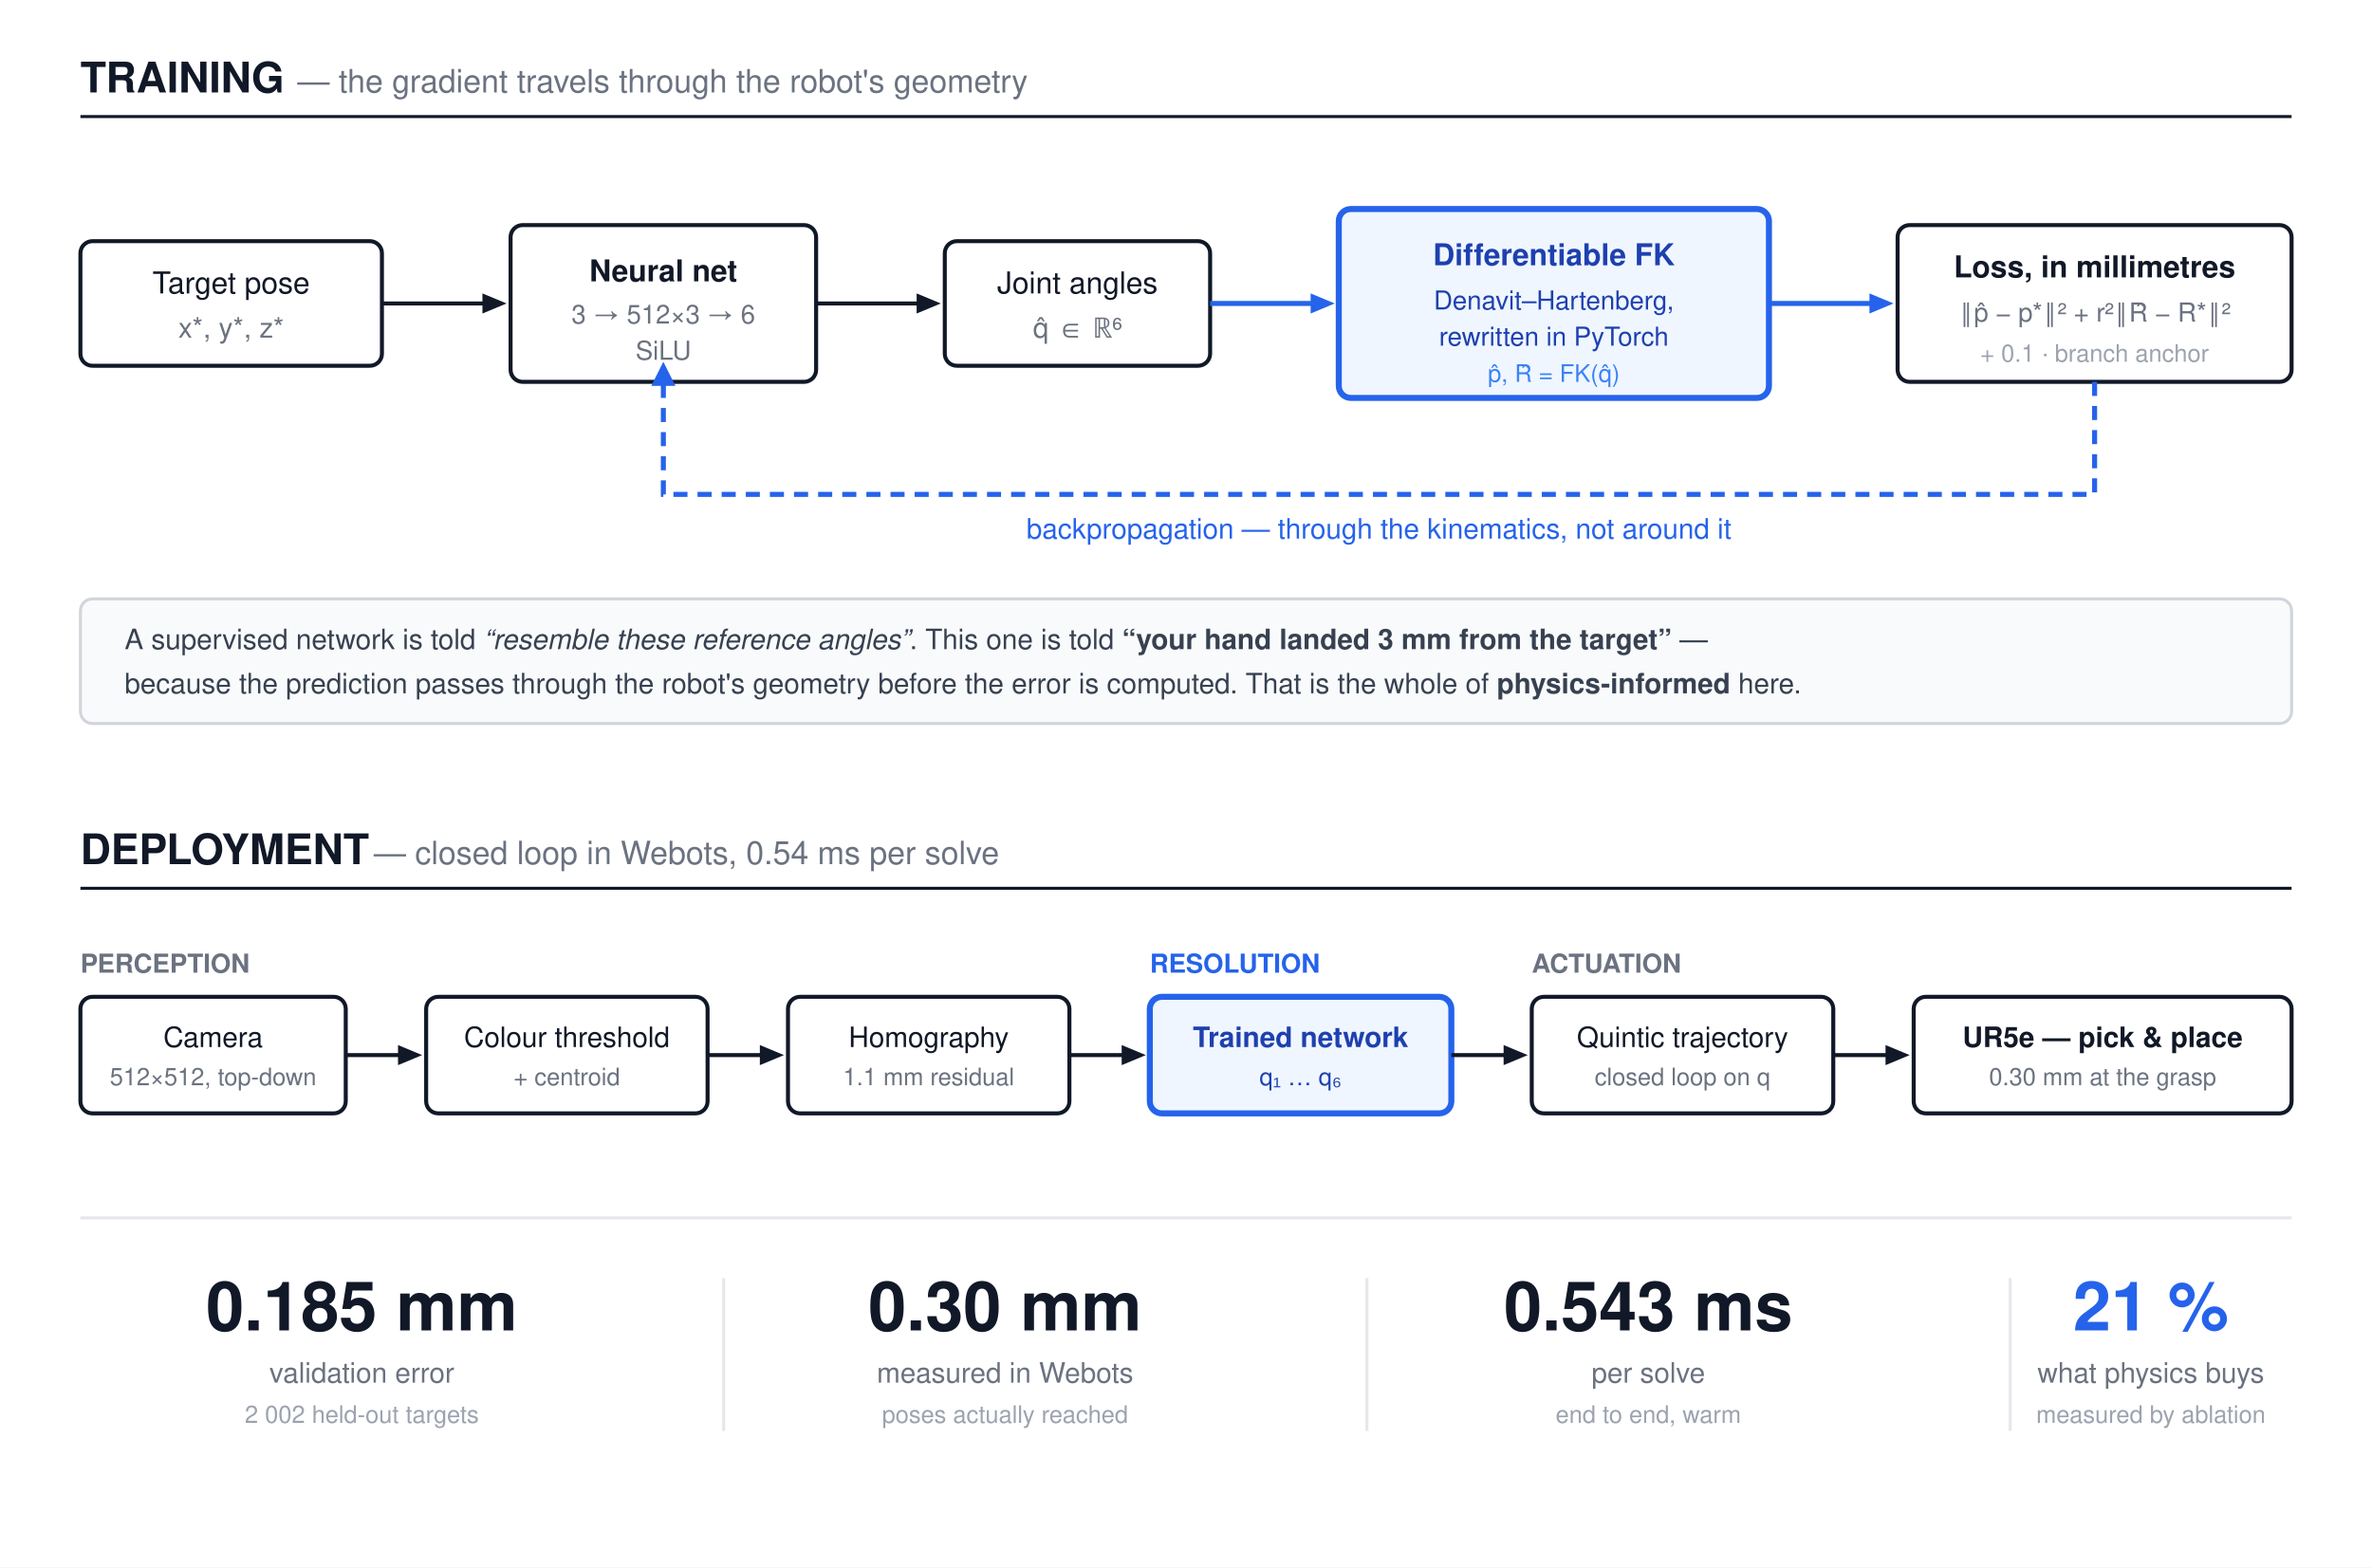
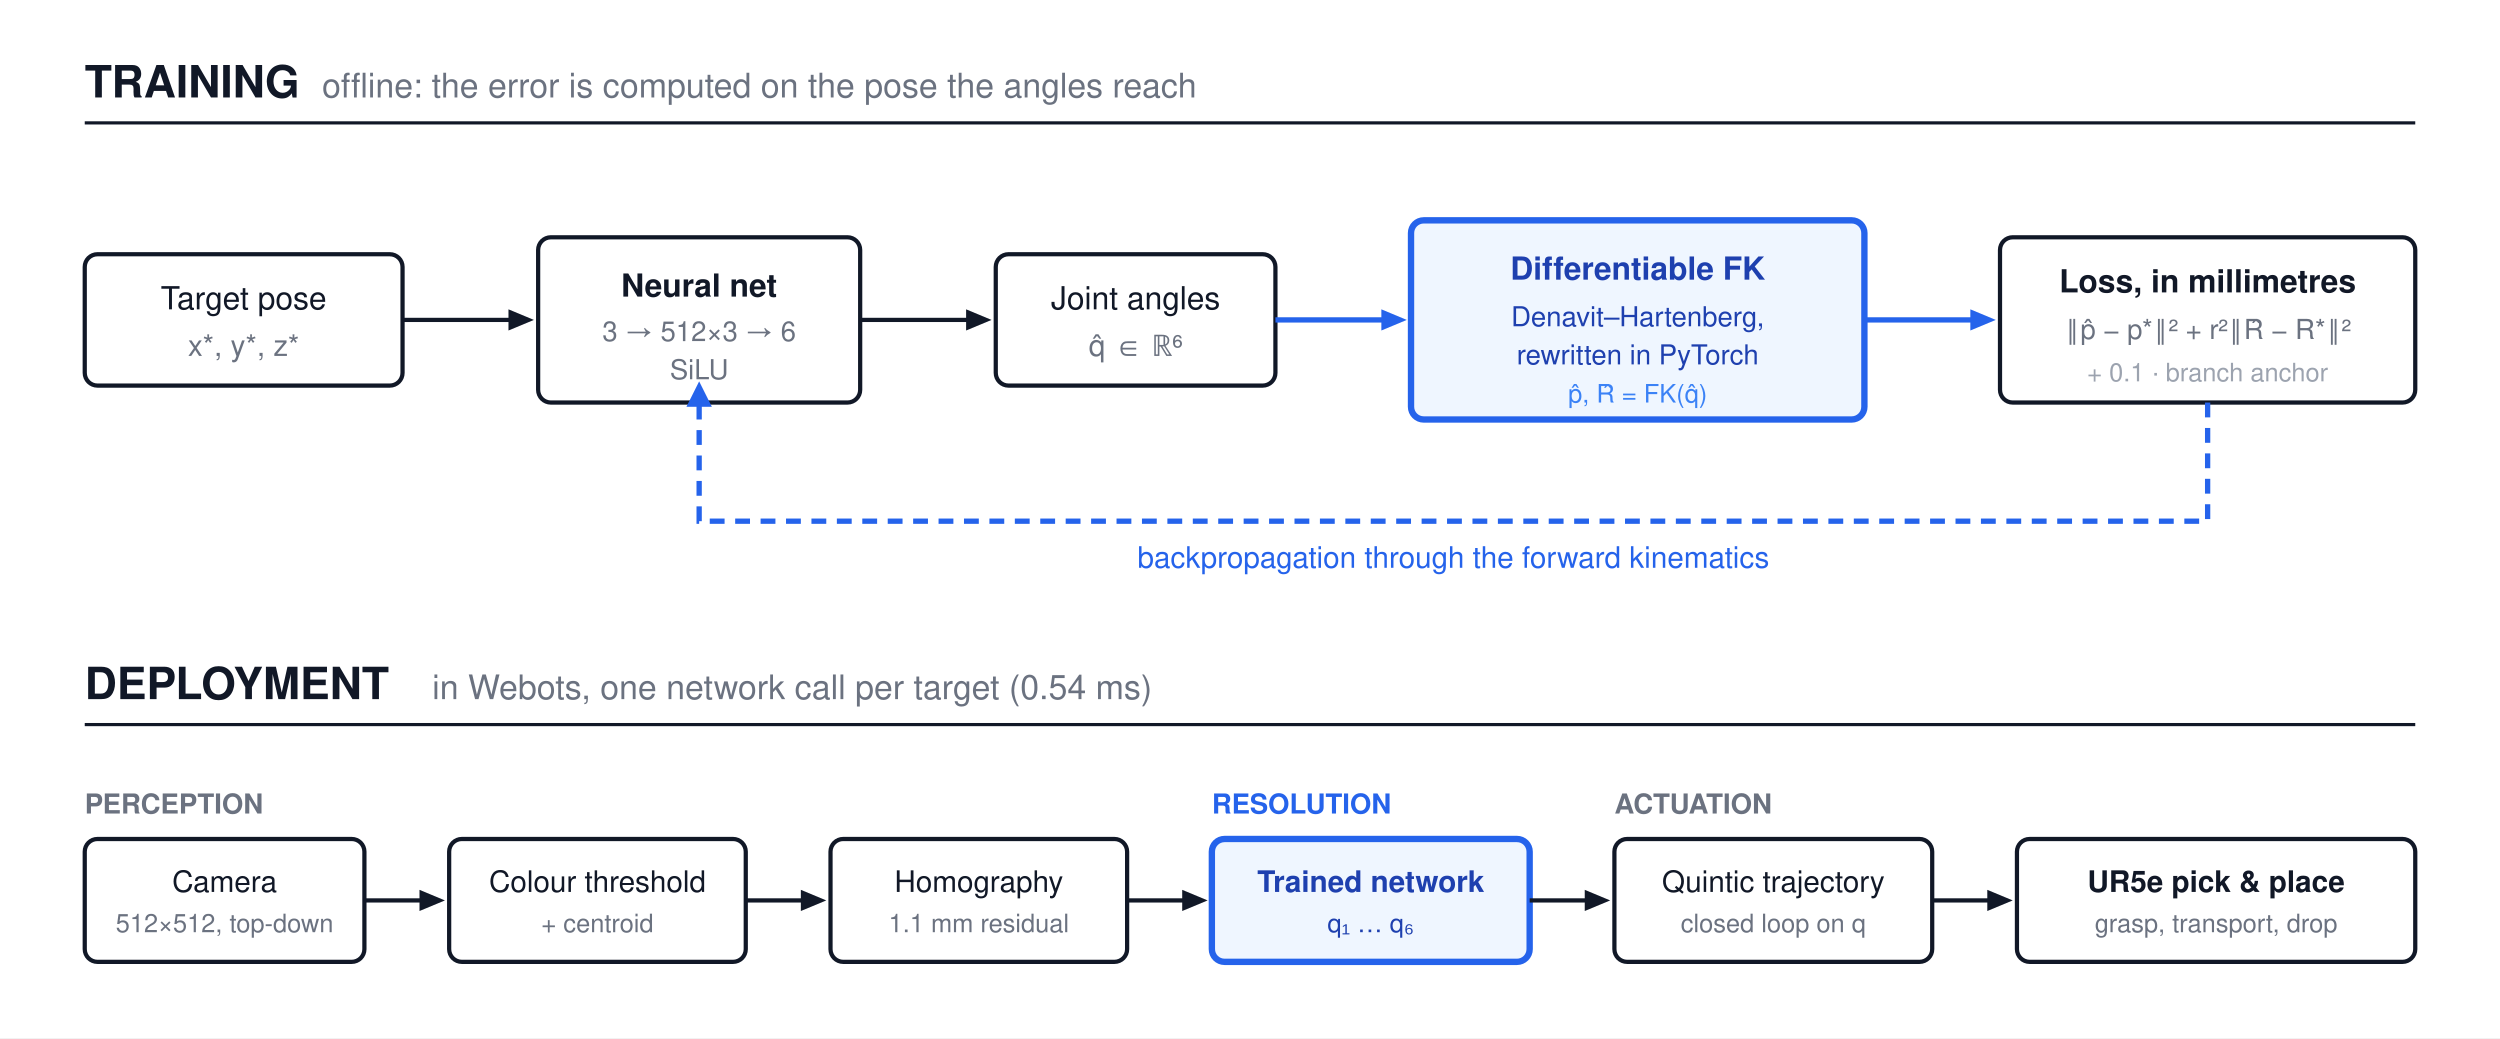
- <svg xmlns="http://www.w3.org/2000/svg" viewBox="0 0 1180 780" width="1180" height="780" font-family="Helvetica, Arial, sans-serif">
-   <rect x="0" y="0" width="1180" height="780" fill="#ffffff" />
+ <svg xmlns="http://www.w3.org/2000/svg" viewBox="0 0 1180 490" width="1180" height="490" font-family="Helvetica, Arial, sans-serif">
+   <rect x="0" y="0" width="1180" height="490" fill="#ffffff" />
  <text x="40" y="46" font-size="21" font-weight="bold" fill="#111827">TRAINING</text>
-   <text x="148" y="46" font-size="16" fill="#6b7280">— the gradient travels through the robot's geometry</text>
+   <text x="152" y="46" font-size="16" fill="#6b7280">offline: the error is computed on the pose the angles reach</text>
  <line x1="40" y1="58" x2="1140" y2="58" stroke="#111827" stroke-width="1.5" />
  <rect x="40" y="120" width="150" height="62" rx="6" fill="#ffffff" stroke="#111827" stroke-width="2" />
  <text x="115" y="146" font-size="15" fill="#111827" text-anchor="middle">Target pose</text>
  <text x="115" y="168" font-size="14" fill="#6b7280" text-anchor="middle">x*, y*, z*</text>
  <line x1="190" y1="151" x2="242" y2="151" stroke="#111827" stroke-width="2" />
  <polygon points="252,151 240,146 240,156" fill="#111827" />
  <rect x="254" y="112" width="152" height="78" rx="6" fill="#ffffff" stroke="#111827" stroke-width="2" />
  <text x="330" y="140" font-size="15" font-weight="bold" fill="#111827" text-anchor="middle">Neural net</text>
  <text x="330" y="161" font-size="13" fill="#6b7280" text-anchor="middle">3 → 512×3 → 6</text>
  <text x="330" y="179" font-size="13" fill="#6b7280" text-anchor="middle">SiLU</text>
  <line x1="406" y1="151" x2="458" y2="151" stroke="#111827" stroke-width="2" />
  <polygon points="468,151 456,146 456,156" fill="#111827" />
  <rect x="470" y="120" width="132" height="62" rx="6" fill="#ffffff" stroke="#111827" stroke-width="2" />
  <text x="536" y="146" font-size="15" fill="#111827" text-anchor="middle">Joint angles</text>
  <text x="536" y="168" font-size="14" fill="#6b7280" text-anchor="middle">q̂ ∈ ℝ⁶</text>
  <line x1="602" y1="151" x2="654" y2="151" stroke="#2563eb" stroke-width="2.5" />
  <polygon points="664,151 652,146 652,156" fill="#2563eb" />
  <rect x="666" y="104" width="214" height="94" rx="6" fill="#eff6ff" stroke="#2563eb" stroke-width="3" />
  <text x="773" y="132" font-size="15" font-weight="bold" fill="#1e40af" text-anchor="middle">Differentiable FK</text>
  <text x="773" y="154" font-size="13" fill="#1e40af" text-anchor="middle">Denavit–Hartenberg,</text>
  <text x="773" y="172" font-size="13" fill="#1e40af" text-anchor="middle">rewritten in PyTorch</text>
  <text x="773" y="190" font-size="12" fill="#3b82f6" text-anchor="middle">p̂, R̂ = FK(q̂)</text>
  <line x1="880" y1="151" x2="932" y2="151" stroke="#2563eb" stroke-width="2.5" />
  <polygon points="942,151 930,146 930,156" fill="#2563eb" />
  <rect x="944" y="112" width="196" height="78" rx="6" fill="#ffffff" stroke="#111827" stroke-width="2" />
  <text x="1042" y="138" font-size="15" font-weight="bold" fill="#111827" text-anchor="middle">Loss, in millimetres</text>
  <text x="1042" y="160" font-size="13" fill="#6b7280" text-anchor="middle">‖p̂ − p*‖² + r²‖R̂ − R*‖²</text>
  <text x="1042" y="180" font-size="12" fill="#9ca3af" text-anchor="middle">+ 0.1 · branch anchor</text>
  <path d="M 1042 190 L 1042 246 L 330 246 L 330 190" fill="none" stroke="#2563eb" stroke-width="2.5" stroke-dasharray="7 5" />
  <polygon points="330,180 324,192 336,192" fill="#2563eb" />
-   <text x="686" y="268" font-size="14" fill="#2563eb" text-anchor="middle">backpropagation — through the kinematics, not around it</text>
-   <rect x="40" y="298" width="1100" height="62" rx="6" fill="#f9fafb" stroke="#d1d5db" stroke-width="1.5" />
-   <text x="62" y="323" font-size="14" fill="#374151">A supervised network is told <tspan font-style="italic">“resemble these reference angles”</tspan>. This one is told <tspan font-weight="bold">“your hand landed 3 mm from the target”</tspan> —</text>
-   <text x="62" y="345" font-size="14" fill="#374151">because the prediction passes through the robot's geometry before the error is computed. That is the whole of <tspan font-weight="bold">physics-informed</tspan> here.</text>
-   <text x="40" y="430" font-size="21" font-weight="bold" fill="#111827">DEPLOYMENT</text>
-   <text x="186" y="430" font-size="16" fill="#6b7280">— closed loop in Webots, 0.54 ms per solve</text>
-   <line x1="40" y1="442" x2="1140" y2="442" stroke="#111827" stroke-width="1.5" />
-   <text x="40" y="484" font-size="13" font-weight="bold" fill="#6b7280">PERCEPTION</text>
-   <rect x="40" y="496" width="132" height="58" rx="6" fill="#ffffff" stroke="#111827" stroke-width="2" />
-   <text x="106" y="521" font-size="14" fill="#111827" text-anchor="middle">Camera</text>
-   <text x="106" y="540" font-size="12" fill="#6b7280" text-anchor="middle">512×512, top-down</text>
-   <line x1="172" y1="525" x2="200" y2="525" stroke="#111827" stroke-width="2" />
-   <polygon points="210,525 198,520 198,530" fill="#111827" />
-   <rect x="212" y="496" width="140" height="58" rx="6" fill="#ffffff" stroke="#111827" stroke-width="2" />
-   <text x="282" y="521" font-size="14" fill="#111827" text-anchor="middle">Colour threshold</text>
-   <text x="282" y="540" font-size="12" fill="#6b7280" text-anchor="middle">+ centroid</text>
-   <line x1="352" y1="525" x2="380" y2="525" stroke="#111827" stroke-width="2" />
-   <polygon points="390,525 378,520 378,530" fill="#111827" />
-   <rect x="392" y="496" width="140" height="58" rx="6" fill="#ffffff" stroke="#111827" stroke-width="2" />
-   <text x="462" y="521" font-size="14" fill="#111827" text-anchor="middle">Homography</text>
-   <text x="462" y="540" font-size="12" fill="#6b7280" text-anchor="middle">1.1 mm residual</text>
-   <line x1="532" y1="525" x2="560" y2="525" stroke="#111827" stroke-width="2" />
-   <polygon points="570,525 558,520 558,530" fill="#111827" />
-   <text x="572" y="484" font-size="13" font-weight="bold" fill="#2563eb">RESOLUTION</text>
-   <rect x="572" y="496" width="150" height="58" rx="6" fill="#eff6ff" stroke="#2563eb" stroke-width="3" />
-   <text x="647" y="521" font-size="14" font-weight="bold" fill="#1e40af" text-anchor="middle">Trained network</text>
-   <text x="647" y="540" font-size="12" fill="#1e40af" text-anchor="middle">q₁ … q₆</text>
-   <line x1="722" y1="525" x2="750" y2="525" stroke="#111827" stroke-width="2" />
-   <polygon points="760,525 748,520 748,530" fill="#111827" />
-   <text x="762" y="484" font-size="13" font-weight="bold" fill="#6b7280">ACTUATION</text>
-   <rect x="762" y="496" width="150" height="58" rx="6" fill="#ffffff" stroke="#111827" stroke-width="2" />
-   <text x="837" y="521" font-size="14" fill="#111827" text-anchor="middle">Quintic trajectory</text>
-   <text x="837" y="540" font-size="12" fill="#6b7280" text-anchor="middle">closed loop on q</text>
-   <line x1="912" y1="525" x2="940" y2="525" stroke="#111827" stroke-width="2" />
-   <polygon points="950,525 938,520 938,530" fill="#111827" />
-   <rect x="952" y="496" width="188" height="58" rx="6" fill="#ffffff" stroke="#111827" stroke-width="2" />
-   <text x="1046" y="521" font-size="14" font-weight="bold" fill="#111827" text-anchor="middle">UR5e — pick &amp; place</text>
-   <text x="1046" y="540" font-size="12" fill="#6b7280" text-anchor="middle">0.30 mm at the grasp</text>
-   <line x1="40" y1="606" x2="1140" y2="606" stroke="#e5e7eb" stroke-width="1.5" />
-   <text x="180" y="662" font-size="34" font-weight="bold" fill="#111827" text-anchor="middle">0.185 mm</text>
-   <text x="180" y="688" font-size="14" fill="#6b7280" text-anchor="middle">validation error</text>
-   <text x="180" y="708" font-size="12" fill="#9ca3af" text-anchor="middle">2 002 held-out targets</text>
-   <line x1="360" y1="636" x2="360" y2="712" stroke="#e5e7eb" stroke-width="1.5" />
-   <text x="500" y="662" font-size="34" font-weight="bold" fill="#111827" text-anchor="middle">0.30 mm</text>
-   <text x="500" y="688" font-size="14" fill="#6b7280" text-anchor="middle">measured in Webots</text>
-   <text x="500" y="708" font-size="12" fill="#9ca3af" text-anchor="middle">poses actually reached</text>
-   <line x1="680" y1="636" x2="680" y2="712" stroke="#e5e7eb" stroke-width="1.5" />
-   <text x="820" y="662" font-size="34" font-weight="bold" fill="#111827" text-anchor="middle">0.543 ms</text>
-   <text x="820" y="688" font-size="14" fill="#6b7280" text-anchor="middle">per solve</text>
-   <text x="820" y="708" font-size="12" fill="#9ca3af" text-anchor="middle">end to end, warm</text>
-   <line x1="1000" y1="636" x2="1000" y2="712" stroke="#e5e7eb" stroke-width="1.5" />
-   <text x="1070" y="662" font-size="34" font-weight="bold" fill="#2563eb" text-anchor="middle">21 %</text>
-   <text x="1070" y="688" font-size="14" fill="#6b7280" text-anchor="middle">what physics buys</text>
-   <text x="1070" y="708" font-size="12" fill="#9ca3af" text-anchor="middle">measured by ablation</text>
+   <text x="686" y="268" font-size="14" fill="#2563eb" text-anchor="middle">backpropagation through the forward kinematics</text>
+   <text x="40" y="330" font-size="21" font-weight="bold" fill="#111827">DEPLOYMENT</text>
+   <text x="204" y="330" font-size="16" fill="#6b7280">in Webots, one network call per target (0.54 ms)</text>
+   <line x1="40" y1="342" x2="1140" y2="342" stroke="#111827" stroke-width="1.5" />
+   <text x="40" y="384" font-size="13" font-weight="bold" fill="#6b7280">PERCEPTION</text>
+   <rect x="40" y="396" width="132" height="58" rx="6" fill="#ffffff" stroke="#111827" stroke-width="2" />
+   <text x="106" y="421" font-size="14" fill="#111827" text-anchor="middle">Camera</text>
+   <text x="106" y="440" font-size="12" fill="#6b7280" text-anchor="middle">512×512, top-down</text>
+   <line x1="172" y1="425" x2="200" y2="425" stroke="#111827" stroke-width="2" />
+   <polygon points="210,425 198,420 198,430" fill="#111827" />
+   <rect x="212" y="396" width="140" height="58" rx="6" fill="#ffffff" stroke="#111827" stroke-width="2" />
+   <text x="282" y="421" font-size="14" fill="#111827" text-anchor="middle">Colour threshold</text>
+   <text x="282" y="440" font-size="12" fill="#6b7280" text-anchor="middle">+ centroid</text>
+   <line x1="352" y1="425" x2="380" y2="425" stroke="#111827" stroke-width="2" />
+   <polygon points="390,425 378,420 378,430" fill="#111827" />
+   <rect x="392" y="396" width="140" height="58" rx="6" fill="#ffffff" stroke="#111827" stroke-width="2" />
+   <text x="462" y="421" font-size="14" fill="#111827" text-anchor="middle">Homography</text>
+   <text x="462" y="440" font-size="12" fill="#6b7280" text-anchor="middle">1.1 mm residual</text>
+   <line x1="532" y1="425" x2="560" y2="425" stroke="#111827" stroke-width="2" />
+   <polygon points="570,425 558,420 558,430" fill="#111827" />
+   <text x="572" y="384" font-size="13" font-weight="bold" fill="#2563eb">RESOLUTION</text>
+   <rect x="572" y="396" width="150" height="58" rx="6" fill="#eff6ff" stroke="#2563eb" stroke-width="3" />
+   <text x="647" y="421" font-size="14" font-weight="bold" fill="#1e40af" text-anchor="middle">Trained network</text>
+   <text x="647" y="440" font-size="12" fill="#1e40af" text-anchor="middle">q₁ … q₆</text>
+   <line x1="722" y1="425" x2="750" y2="425" stroke="#111827" stroke-width="2" />
+   <polygon points="760,425 748,420 748,430" fill="#111827" />
+   <text x="762" y="384" font-size="13" font-weight="bold" fill="#6b7280">ACTUATION</text>
+   <rect x="762" y="396" width="150" height="58" rx="6" fill="#ffffff" stroke="#111827" stroke-width="2" />
+   <text x="837" y="421" font-size="14" fill="#111827" text-anchor="middle">Quintic trajectory</text>
+   <text x="837" y="440" font-size="12" fill="#6b7280" text-anchor="middle">closed loop on q</text>
+   <line x1="912" y1="425" x2="940" y2="425" stroke="#111827" stroke-width="2" />
+   <polygon points="950,425 938,420 938,430" fill="#111827" />
+   <rect x="952" y="396" width="188" height="58" rx="6" fill="#ffffff" stroke="#111827" stroke-width="2" />
+   <text x="1046" y="421" font-size="14" font-weight="bold" fill="#111827" text-anchor="middle">UR5e pick &amp; place</text>
+   <text x="1046" y="440" font-size="12" fill="#6b7280" text-anchor="middle">grasp, transport, drop</text>
</svg>
